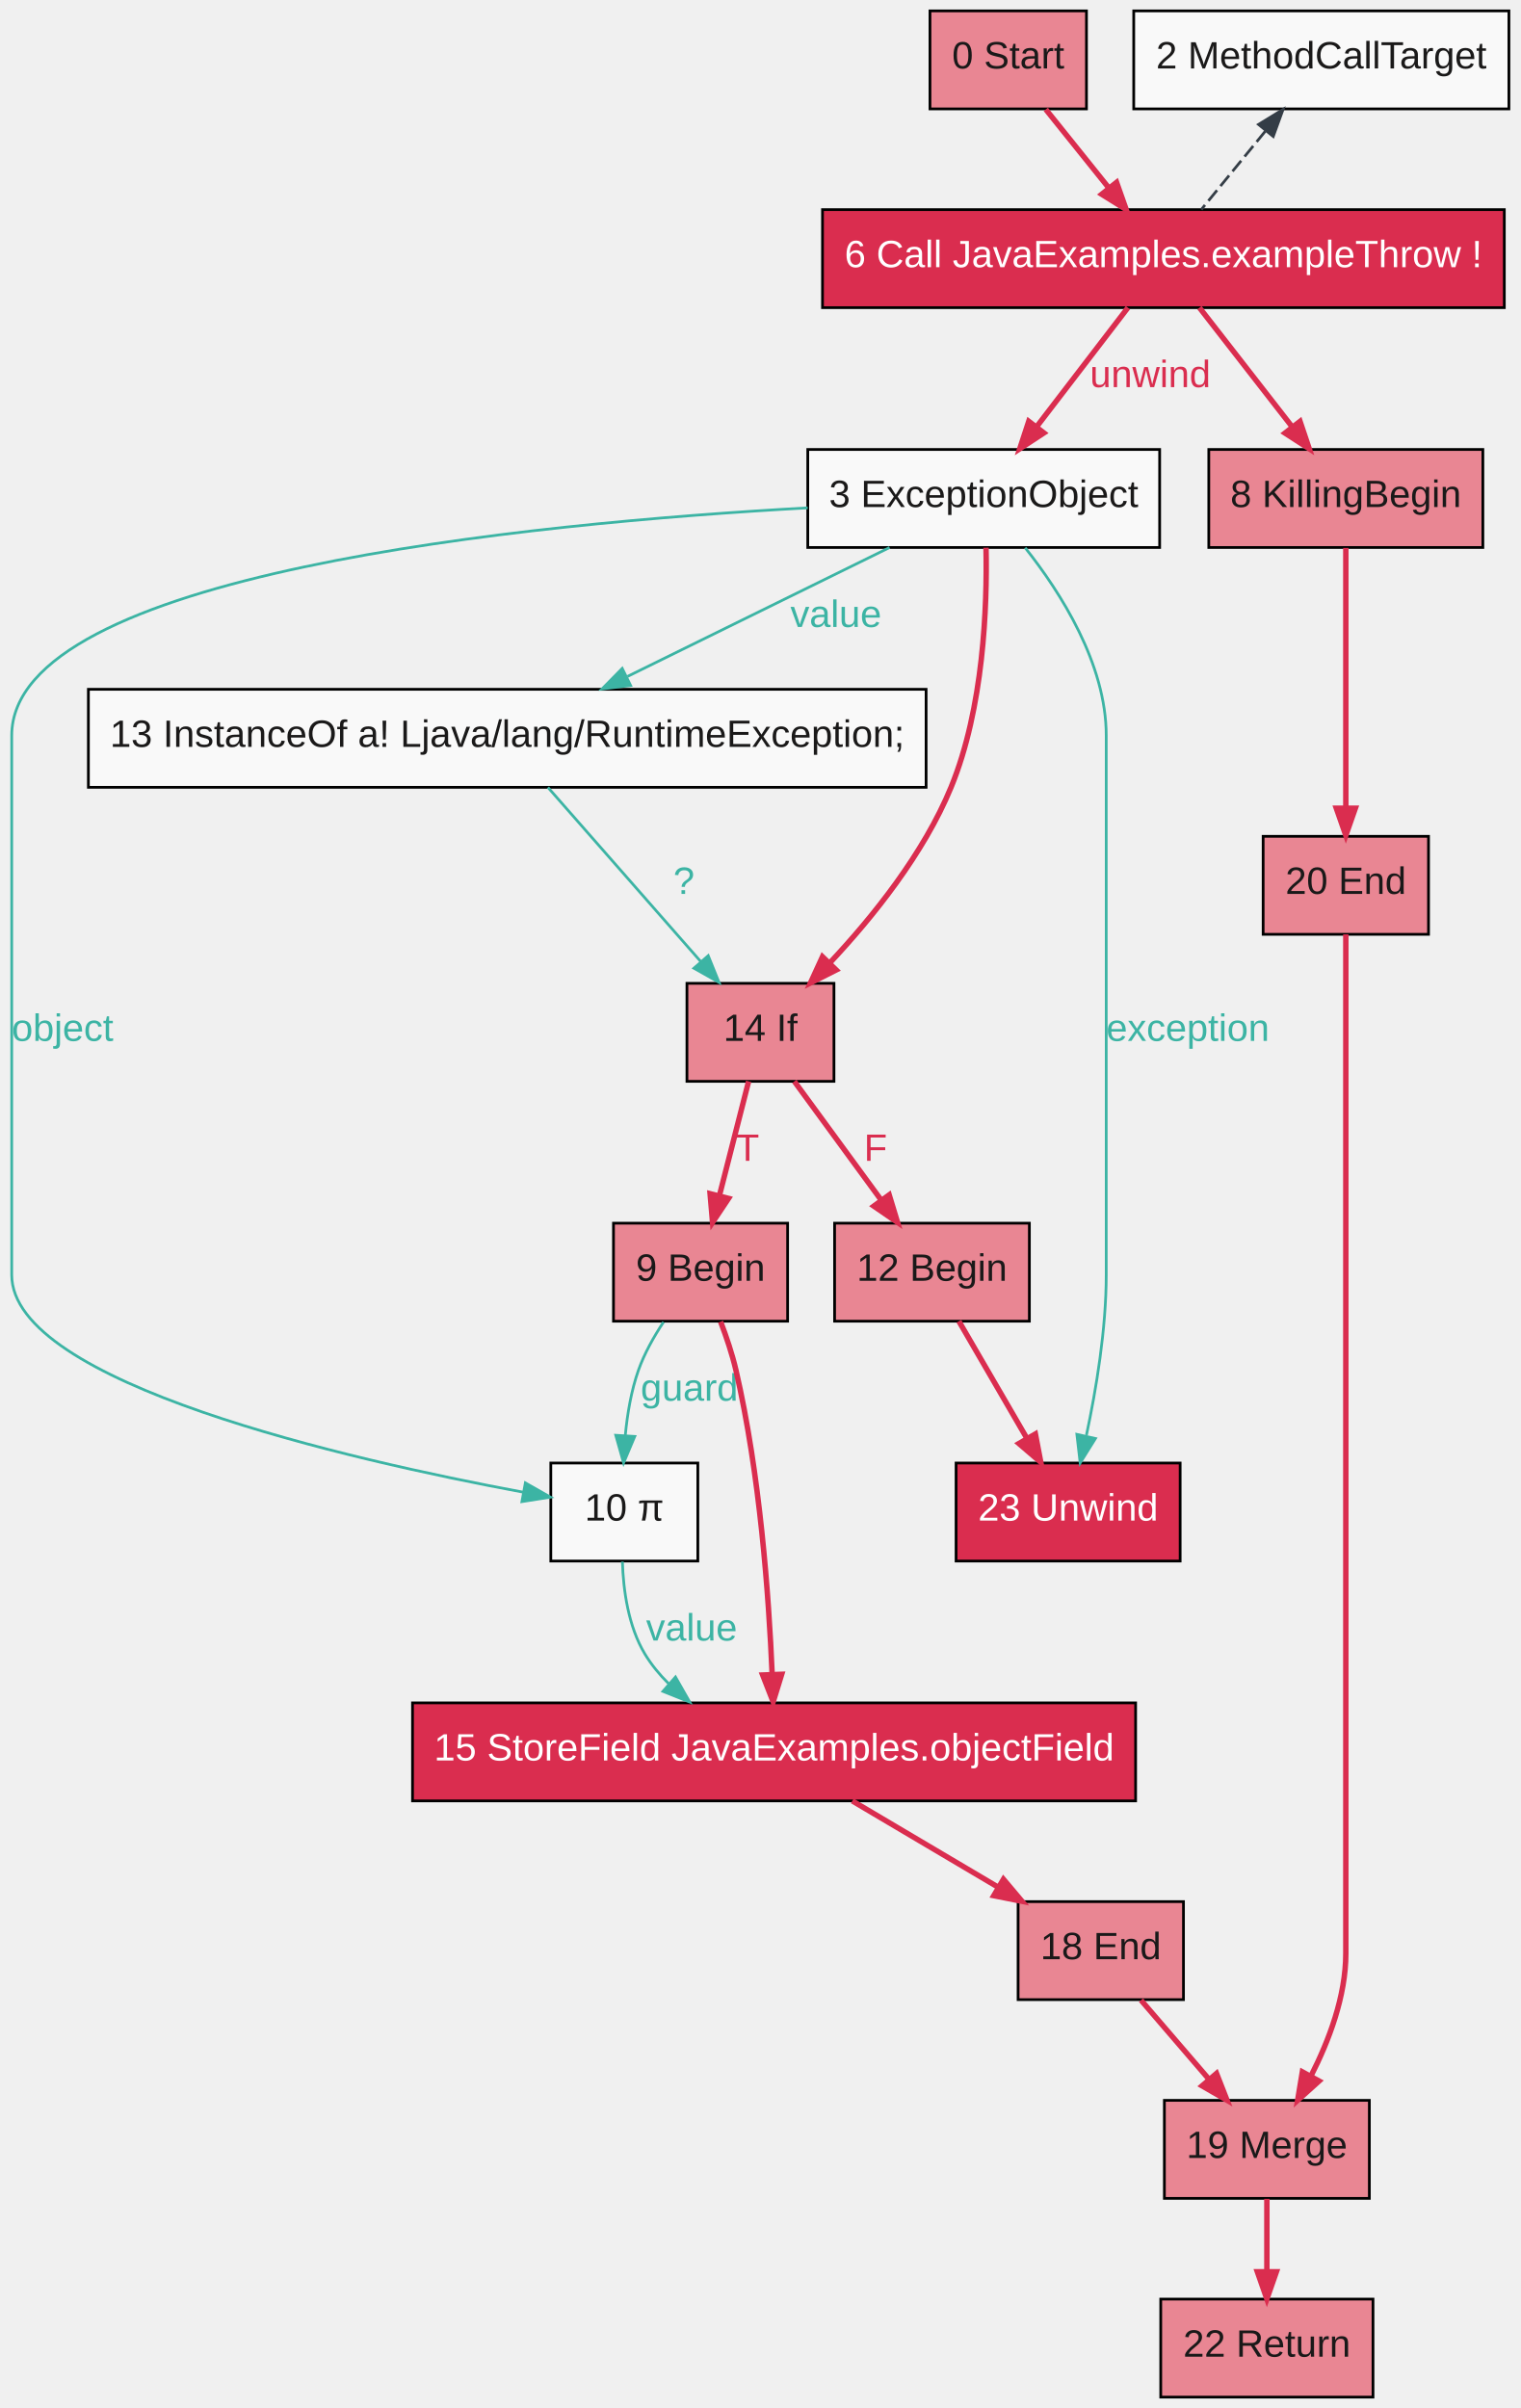
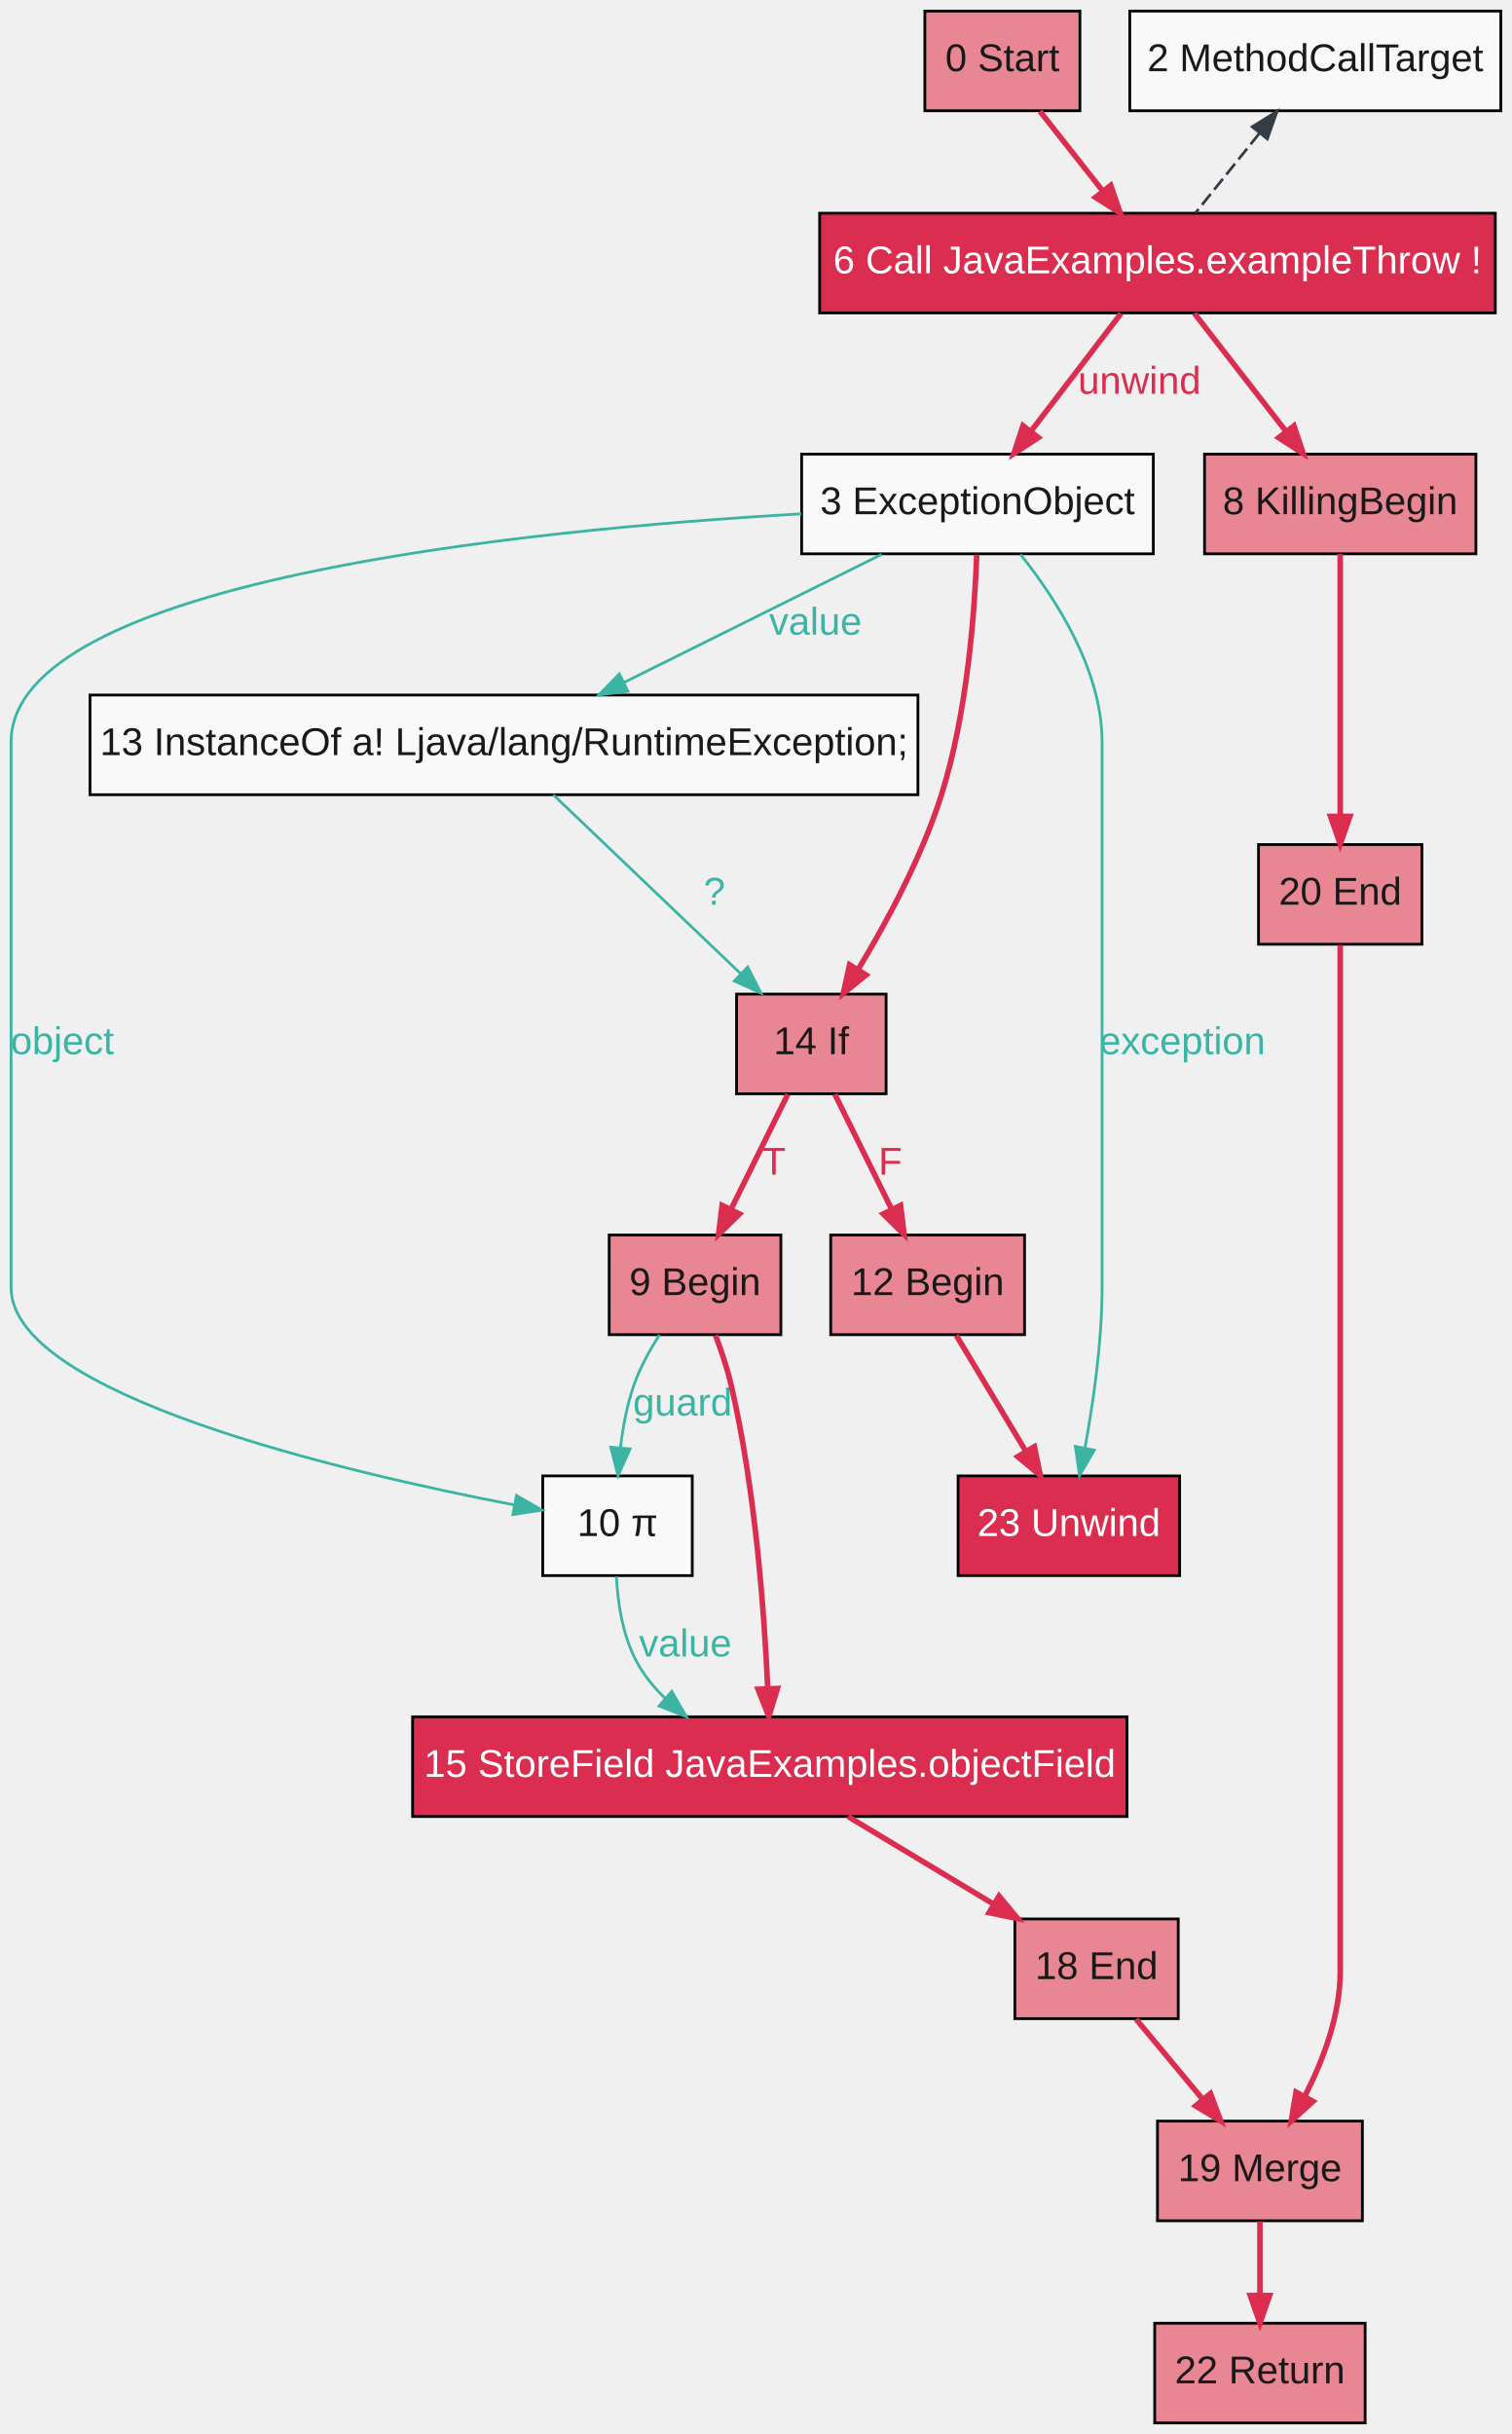
- <svg xmlns="http://www.w3.org/2000/svg" width="558pt" height="884pt" viewBox="0.00 0.00 557.70 884.49">
-   <g id="graph0" class="graph" transform="scale(1 1) rotate(0) translate(4 880.49)">
+ <svg xmlns="http://www.w3.org/2000/svg" width="546pt" height="879pt" viewBox="0.00 0.00 546.00 879.00">
+   <g id="graph0" class="graph" transform="scale(1 1) rotate(0) translate(4 875)">
    <g id="node1" class="node">
-       <polygon fill="#e98693" stroke="black" points="394.74,-876.49 337.26,-876.49 337.26,-840.49 394.74,-840.49 394.74,-876.49" />
-       <text text-anchor="middle" x="366" y="-855.34" font-family="Arial" font-size="14.00" fill="#1a1919">0 Start</text>
+       <polygon fill="#e98693" stroke="black" points="386,-871 330,-871 330,-835 386,-835 386,-871" />
+       <text text-anchor="middle" x="358" y="-849.3" font-family="Arial" font-size="14.00" fill="#1a1919">0 Start</text>
    </g>
    <g id="node4" class="node">
-       <polygon fill="#da2d4f" stroke="black" points="548.21,-803.49 297.79,-803.49 297.79,-767.49 548.21,-767.49 548.21,-803.49" />
-       <text text-anchor="middle" x="423" y="-782.34" font-family="Arial" font-size="14.00" fill="#ffffff">6 Call JavaExamples.exampleThrow !</text>
+       <polygon fill="#da2d4f" stroke="black" points="536,-798 292,-798 292,-762 536,-762 536,-798" />
+       <text text-anchor="middle" x="414" y="-776.3" font-family="Arial" font-size="14.00" fill="#ffffff">6 Call JavaExamples.exampleThrow !</text>
    </g>
    <g id="edge1" class="edge">
-       <path fill="none" stroke="#da2d4f" stroke-width="2" d="M379.8,-840.31C386.73,-831.67 395.26,-821.05 402.9,-811.53" />
-       <polygon fill="#da2d4f" stroke="#da2d4f" stroke-width="2" points="405.8,-813.51 409.33,-803.52 400.34,-809.13 405.8,-813.51" />
+       <path fill="none" stroke="#da2d4f" stroke-width="2" d="M371.56,-834.81C378.37,-826.18 386.75,-815.56 394.25,-806.03" />
+       <polygon fill="#da2d4f" stroke="#da2d4f" stroke-width="2" points="397.12,-808.05 400.57,-798.03 391.63,-803.71 397.12,-808.05" />
    </g>
    <g id="node2" class="node">
-       <polygon fill="#f9f9f9" stroke="black" points="549.9,-876.49 412.1,-876.49 412.1,-840.49 549.9,-840.49 549.9,-876.49" />
-       <text text-anchor="middle" x="481" y="-855.34" font-family="Arial" font-size="14.00" fill="#1a1919">2 MethodCallTarget</text>
+       <polygon fill="#f9f9f9" stroke="black" points="538,-871 404,-871 404,-835 538,-835 538,-871" />
+       <text text-anchor="middle" x="471" y="-849.3" font-family="Arial" font-size="14.00" fill="#1a1919">2 MethodCallTarget</text>
    </g>
    <g id="edge3" class="edge">
-       <path fill="none" stroke="#343d46" stroke-dasharray="5,2" d="M460.41,-832.28C452.62,-822.75 443.94,-812.13 436.91,-803.52" />
-       <polygon fill="#343d46" stroke="#343d46" points="457.92,-834.78 466.96,-840.31 463.34,-830.35 457.92,-834.78" />
+       <path fill="none" stroke="#343d46" stroke-dasharray="5,2" d="M450.76,-826.79C443.11,-817.26 434.58,-806.64 427.67,-798.03" />
+       <polygon fill="#343d46" stroke="#343d46" points="448.21,-829.21 457.2,-834.81 453.67,-824.82 448.21,-829.21" />
    </g>
    <g id="node3" class="node">
-       <polygon fill="#f9f9f9" stroke="black" points="421.62,-715.39 292.38,-715.39 292.38,-679.39 421.62,-679.39 421.62,-715.39" />
-       <text text-anchor="middle" x="357" y="-694.24" font-family="Arial" font-size="14.00" fill="#1a1919">3 ExceptionObject</text>
+       <polygon fill="#f9f9f9" stroke="black" points="412.5,-711 285.5,-711 285.5,-675 412.5,-675 412.5,-711" />
+       <text text-anchor="middle" x="349" y="-689.3" font-family="Arial" font-size="14.00" fill="#1a1919">3 ExceptionObject</text>
    </g>
    <g id="node7" class="node">
-       <polygon fill="#f9f9f9" stroke="black" points="252,-343.1 198,-343.1 198,-307.1 252,-307.1 252,-343.1" />
-       <text text-anchor="middle" x="225" y="-321.95" font-family="Arial" font-size="14.00" fill="#1a1919">10 π</text>
+       <polygon fill="#f9f9f9" stroke="black" points="246,-342 192,-342 192,-306 246,-306 246,-342" />
+       <text text-anchor="middle" x="219" y="-320.3" font-family="Arial" font-size="14.00" fill="#1a1919">10 π</text>
    </g>
    <g id="edge9" class="edge">
-       <path fill="none" stroke="#3cb4a4" d="M292.35,-693.95C189.47,-688.27 0,-669.75 0,-610.3 0,-610.3 0,-610.3 0,-412.2 0,-372.48 123.84,-344.3 187.77,-332.41" />
-       <polygon fill="#3cb4a4" stroke="#3cb4a4" points="188.65,-335.81 197.86,-330.57 187.39,-328.92 188.65,-335.81" />
-       <text text-anchor="middle" x="18.68" y="-498.15" font-family="arial" font-size="14.00" fill="#3cb4a4">object</text>
+       <path fill="none" stroke="#3cb4a4" d="M285.39,-689.44C184.73,-683.64 0,-665.07 0,-607 0,-607 0,-607 0,-410 0,-371.46 119.34,-343.5 181.83,-331.5" />
+       <polygon fill="#3cb4a4" stroke="#3cb4a4" points="182.52,-334.93 191.71,-329.65 181.23,-328.05 182.52,-334.93" />
+       <text text-anchor="middle" x="18.5" y="-494.3" font-family="arial" font-size="14.00" fill="#3cb4a4">object</text>
    </g>
    <g id="node9" class="node">
-       <polygon fill="#f9f9f9" stroke="black" points="335.84,-627.3 28.16,-627.3 28.16,-591.3 335.84,-591.3 335.84,-627.3" />
-       <text text-anchor="middle" x="182" y="-606.15" font-family="Arial" font-size="14.00" fill="#1a1919">13 InstanceOf a! Ljava/lang/RuntimeException;</text>
+       <polygon fill="#f9f9f9" stroke="black" points="327.5,-624 28.5,-624 28.5,-588 327.5,-588 327.5,-624" />
+       <text text-anchor="middle" x="178" y="-602.3" font-family="Arial" font-size="14.00" fill="#1a1919">13 InstanceOf a! Ljava/lang/RuntimeException;</text>
    </g>
    <g id="edge11" class="edge">
-       <path fill="none" stroke="#3cb4a4" d="M322.43,-679.38C294.83,-665.81 255.99,-646.7 226.15,-632.02" />
-       <polygon fill="#3cb4a4" stroke="#3cb4a4" points="227.32,-628.69 216.8,-627.42 224.23,-634.97 227.32,-628.69" />
-       <text text-anchor="middle" x="302.73" y="-650.19" font-family="arial" font-size="14.00" fill="#3cb4a4">value</text>
+       <path fill="none" stroke="#3cb4a4" d="M314.4,-674.8C287.54,-661.45 250.14,-642.86 221.3,-628.52" />
+       <polygon fill="#3cb4a4" stroke="#3cb4a4" points="222.77,-625.35 212.26,-624.03 219.66,-631.62 222.77,-625.35" />
+       <text text-anchor="middle" x="290.5" y="-645.8" font-family="arial" font-size="14.00" fill="#3cb4a4">value</text>
    </g>
    <g id="node10" class="node">
-       <polygon fill="#e98693" stroke="black" points="302,-519.3 248,-519.3 248,-483.3 302,-483.3 302,-519.3" />
-       <text text-anchor="middle" x="275" y="-498.15" font-family="Arial" font-size="14.00" fill="#1a1919">14 If</text>
+       <polygon fill="#e98693" stroke="black" points="316,-516 262,-516 262,-480 316,-480 316,-516" />
+       <text text-anchor="middle" x="289" y="-494.3" font-family="Arial" font-size="14.00" fill="#1a1919">14 If</text>
    </g>
    <g id="edge2" class="edge">
-       <path fill="none" stroke="#da2d4f" stroke-width="2" d="M357.85,-679.31C358.3,-657.91 357.01,-620.51 345,-591.3 334.98,-566.92 316.26,-543.67 300.69,-527.05" />
-       <polygon fill="#da2d4f" stroke="#da2d4f" stroke-width="2" points="302.82,-524.21 293.36,-519.44 297.78,-529.07 302.82,-524.21" />
+       <path fill="none" stroke="#da2d4f" stroke-width="2" d="M348.73,-674.66C347.98,-653.69 345.29,-617.5 336,-588 328.96,-565.64 316.39,-542.27 306.02,-525.1" />
+       <polygon fill="#da2d4f" stroke="#da2d4f" stroke-width="2" points="308.77,-522.9 300.54,-516.24 302.82,-526.58 308.77,-522.9" />
    </g>
    <g id="node16" class="node">
-       <polygon fill="#da2d4f" stroke="black" points="429.15,-343.1 346.85,-343.1 346.85,-307.1 429.15,-307.1 429.15,-343.1" />
-       <text text-anchor="middle" x="388" y="-321.95" font-family="Arial" font-size="14.00" fill="#ffffff">23 Unwind</text>
+       <polygon fill="#da2d4f" stroke="black" points="422,-342 342,-342 342,-306 422,-306 422,-342" />
+       <text text-anchor="middle" x="382" y="-320.3" font-family="Arial" font-size="14.00" fill="#ffffff">23 Unwind</text>
    </g>
    <g id="edge20" class="edge">
-       <path fill="none" stroke="#3cb4a4" d="M372.23,-679.29C385.29,-662.82 402,-636.61 402,-610.3 402,-610.3 402,-610.3 402,-412.2 402,-392.32 398.32,-370.19 394.73,-353.35" />
-       <polygon fill="#3cb4a4" stroke="#3cb4a4" points="398.04,-352.11 392.43,-343.12 391.21,-353.64 398.04,-352.11" />
-       <text text-anchor="middle" x="431.97" y="-498.15" font-family="arial" font-size="14.00" fill="#3cb4a4">exception</text>
+       <path fill="none" stroke="#3cb4a4" d="M364.49,-674.83C377.5,-658.58 394,-632.88 394,-607 394,-607 394,-607 394,-410 394,-390.56 390.89,-368.87 387.83,-352.26" />
+       <polygon fill="#3cb4a4" stroke="#3cb4a4" points="391.21,-351.3 385.86,-342.16 384.34,-352.64 391.21,-351.3" />
+       <text text-anchor="middle" x="423" y="-494.3" font-family="arial" font-size="14.00" fill="#3cb4a4">exception</text>
    </g>
    <g id="edge5" class="edge">
-       <path fill="none" stroke="#da2d4f" stroke-width="2" d="M409.96,-767.48C400.44,-755.06 387.37,-738.01 376.6,-723.96" />
-       <polygon fill="#da2d4f" stroke="#da2d4f" stroke-width="2" points="379.1,-721.47 370.24,-715.66 373.54,-725.73 379.1,-721.47" />
-       <text text-anchor="middle" x="418.18" y="-738.29" font-family="arial" font-size="14.00" fill="#da2d4f">unwind</text>
+       <path fill="none" stroke="#da2d4f" stroke-width="2" d="M400.85,-761.8C391.51,-749.59 378.82,-732.99 368.33,-719.28" />
+       <polygon fill="#da2d4f" stroke="#da2d4f" stroke-width="2" points="370.99,-716.99 362.13,-711.18 365.43,-721.25 370.99,-716.99" />
+       <text text-anchor="middle" x="407.5" y="-732.8" font-family="arial" font-size="14.00" fill="#da2d4f">unwind</text>
    </g>
    <g id="node5" class="node">
-       <polygon fill="#e98693" stroke="black" points="540.33,-715.39 439.67,-715.39 439.67,-679.39 540.33,-679.39 540.33,-715.39" />
-       <text text-anchor="middle" x="490" y="-694.24" font-family="Arial" font-size="14.00" fill="#1a1919">8 KillingBegin</text>
+       <polygon fill="#e98693" stroke="black" points="529,-711 431,-711 431,-675 529,-675 529,-711" />
+       <text text-anchor="middle" x="480" y="-689.3" font-family="Arial" font-size="14.00" fill="#1a1919">8 KillingBegin</text>
    </g>
    <g id="edge4" class="edge">
-       <path fill="none" stroke="#da2d4f" stroke-width="2" d="M436.24,-767.48C445.99,-754.95 459.42,-737.69 470.41,-723.56" />
-       <polygon fill="#da2d4f" stroke="#da2d4f" stroke-width="2" points="473.18,-725.71 476.56,-715.66 467.66,-721.41 473.18,-725.71" />
+       <path fill="none" stroke="#da2d4f" stroke-width="2" d="M427.36,-761.8C436.84,-749.59 449.72,-732.99 460.37,-719.28" />
+       <polygon fill="#da2d4f" stroke="#da2d4f" stroke-width="2" points="463.3,-721.22 466.66,-711.18 457.77,-716.93 463.3,-721.22" />
    </g>
    <g id="node14" class="node">
-       <polygon fill="#e98693" stroke="black" points="520.37,-573.3 459.63,-573.3 459.63,-537.3 520.37,-537.3 520.37,-573.3" />
-       <text text-anchor="middle" x="490" y="-552.15" font-family="Arial" font-size="14.00" fill="#1a1919">20 End</text>
+       <polygon fill="#e98693" stroke="black" points="509.5,-570 450.5,-570 450.5,-534 509.5,-534 509.5,-570" />
+       <text text-anchor="middle" x="480" y="-548.3" font-family="Arial" font-size="14.00" fill="#1a1919">20 End</text>
    </g>
    <g id="edge6" class="edge">
-       <path fill="none" stroke="#da2d4f" stroke-width="2" d="M490,-679.22C490,-655.37 490,-611.99 490,-583.66" />
-       <polygon fill="#da2d4f" stroke="#da2d4f" stroke-width="2" points="493.5,-583.62 490,-573.62 486.5,-583.62 493.5,-583.62" />
+       <path fill="none" stroke="#da2d4f" stroke-width="2" d="M480,-674.96C480,-651.4 480,-608.64 480,-580.53" />
+       <polygon fill="#da2d4f" stroke="#da2d4f" stroke-width="2" points="483.5,-580.18 480,-570.18 476.5,-580.18 483.5,-580.18" />
    </g>
    <g id="node6" class="node">
-       <polygon fill="#e98693" stroke="black" points="284.98,-431.2 221.02,-431.2 221.02,-395.2 284.98,-395.2 284.98,-431.2" />
-       <text text-anchor="middle" x="253" y="-410.05" font-family="Arial" font-size="14.00" fill="#1a1919">9 Begin</text>
+       <polygon fill="#e98693" stroke="black" points="278,-429 216,-429 216,-393 278,-393 278,-429" />
+       <text text-anchor="middle" x="247" y="-407.3" font-family="Arial" font-size="14.00" fill="#1a1919">9 Begin</text>
    </g>
    <g id="edge8" class="edge">
-       <path fill="none" stroke="#3cb4a4" d="M239.41,-394.9C235.83,-389.51 232.37,-383.35 230.19,-377.2 227.54,-369.68 226.11,-361.19 225.36,-353.31" />
-       <polygon fill="#3cb4a4" stroke="#3cb4a4" points="228.84,-352.87 224.73,-343.11 221.86,-353.3 228.84,-352.87" />
-       <text text-anchor="middle" x="248.9" y="-366" font-family="arial" font-size="14.00" fill="#3cb4a4">guard</text>
+       <path fill="none" stroke="#3cb4a4" d="M234.2,-392.98C230.66,-387.5 227.2,-381.22 225,-375 222.46,-367.83 220.96,-359.76 220.07,-352.23" />
+       <polygon fill="#3cb4a4" stroke="#3cb4a4" points="223.54,-351.75 219.2,-342.09 216.57,-352.35 223.54,-351.75" />
+       <text text-anchor="middle" x="242.5" y="-363.8" font-family="arial" font-size="14.00" fill="#3cb4a4">guard</text>
    </g>
    <g id="node11" class="node">
-       <polygon fill="#da2d4f" stroke="black" points="412.79,-255 147.21,-255 147.21,-219 412.79,-219 412.79,-255" />
-       <text text-anchor="middle" x="280" y="-233.85" font-family="Arial" font-size="14.00" fill="#ffffff">15 StoreField JavaExamples.objectField</text>
+       <polygon fill="#da2d4f" stroke="black" points="403,-255 145,-255 145,-219 403,-219 403,-255" />
+       <text text-anchor="middle" x="274" y="-233.3" font-family="Arial" font-size="14.00" fill="#ffffff">15 StoreField JavaExamples.objectField</text>
    </g>
    <g id="edge7" class="edge">
-       <path fill="none" stroke="#da2d4f" stroke-width="2" d="M260.37,-395.02C262.5,-389.43 264.62,-383.13 266,-377.2 274.82,-339.18 278.08,-294.05 279.29,-265.72" />
-       <polygon fill="#da2d4f" stroke="#da2d4f" stroke-width="2" points="282.8,-265.5 279.67,-255.37 275.81,-265.24 282.8,-265.5" />
+       <path fill="none" stroke="#da2d4f" stroke-width="2" d="M254.37,-392.82C256.5,-387.23 258.62,-380.93 260,-375 268.71,-337.59 272,-293.17 273.25,-265.28" />
+       <polygon fill="#da2d4f" stroke="#da2d4f" stroke-width="2" points="276.75,-265.23 273.64,-255.1 269.76,-264.96 276.75,-265.23" />
    </g>
    <g id="edge15" class="edge">
-       <path fill="none" stroke="#3cb4a4" d="M224.3,-306.89C224.62,-296.42 226.44,-283.15 232.53,-273 234.91,-269.04 237.92,-265.39 241.27,-262.07" />
-       <polygon fill="#3cb4a4" stroke="#3cb4a4" points="243.79,-264.51 249.03,-255.3 239.19,-259.23 243.79,-264.51" />
-       <text text-anchor="middle" x="249.73" y="-277.9" font-family="arial" font-size="14.00" fill="#3cb4a4">value</text>
+       <path fill="none" stroke="#3cb4a4" d="M218.6,-305.69C219.11,-295.52 221.08,-282.77 227,-273 229.5,-268.87 232.7,-265.06 236.24,-261.61" />
+       <polygon fill="#3cb4a4" stroke="#3cb4a4" points="238.6,-264.19 243.88,-255.01 234.02,-258.89 238.6,-264.19" />
+       <text text-anchor="middle" x="243.5" y="-276.8" font-family="arial" font-size="14.00" fill="#3cb4a4">value</text>
    </g>
    <g id="node8" class="node">
-       <polygon fill="#e98693" stroke="black" points="373.77,-431.2 302.23,-431.2 302.23,-395.2 373.77,-395.2 373.77,-431.2" />
-       <text text-anchor="middle" x="338" y="-410.05" font-family="Arial" font-size="14.00" fill="#1a1919">12 Begin</text>
+       <polygon fill="#e98693" stroke="black" points="366,-429 296,-429 296,-393 366,-393 366,-429" />
+       <text text-anchor="middle" x="331" y="-407.3" font-family="Arial" font-size="14.00" fill="#1a1919">12 Begin</text>
    </g>
    <g id="edge10" class="edge">
-       <path fill="none" stroke="#da2d4f" stroke-width="2" d="M347.88,-395.19C355.02,-382.89 364.81,-366.04 372.92,-352.06" />
-       <polygon fill="#da2d4f" stroke="#da2d4f" stroke-width="2" points="375.98,-353.77 377.97,-343.37 369.92,-350.26 375.98,-353.77" />
+       <path fill="none" stroke="#da2d4f" stroke-width="2" d="M341.32,-392.8C348.51,-380.82 358.23,-364.62 366.37,-351.06" />
+       <polygon fill="#da2d4f" stroke="#da2d4f" stroke-width="2" points="369.55,-352.55 371.69,-342.18 363.55,-348.95 369.55,-352.55" />
    </g>
    <g id="edge12" class="edge">
-       <path fill="none" stroke="#3cb4a4" d="M196.94,-591.27C212.11,-573.98 235.74,-547.04 253.04,-527.33" />
-       <polygon fill="#3cb4a4" stroke="#3cb4a4" points="255.82,-529.46 259.79,-519.64 250.56,-524.85 255.82,-529.46" />
-       <text text-anchor="middle" x="246.89" y="-552.15" font-family="arial" font-size="14.00" fill="#3cb4a4">?</text>
+       <path fill="none" stroke="#3cb4a4" d="M195.83,-587.97C214.17,-570.46 242.9,-543.02 263.61,-523.25" />
+       <polygon fill="#3cb4a4" stroke="#3cb4a4" points="266.03,-525.78 270.84,-516.34 261.19,-520.72 266.03,-525.78" />
+       <text text-anchor="middle" x="254" y="-548.3" font-family="arial" font-size="14.00" fill="#3cb4a4">?</text>
    </g>
    <g id="edge13" class="edge">
-       <path fill="none" stroke="#da2d4f" stroke-width="2" d="M270.65,-483.29C267.6,-471.34 263.45,-455.1 259.94,-441.37" />
-       <polygon fill="#da2d4f" stroke="#da2d4f" stroke-width="2" points="263.28,-440.29 257.41,-431.47 256.5,-442.02 263.28,-440.29" />
-       <text text-anchor="middle" x="270.28" y="-454.1" font-family="arial" font-size="14.00" fill="#da2d4f">T</text>
+       <path fill="none" stroke="#da2d4f" stroke-width="2" d="M280.5,-479.8C274.64,-467.93 266.73,-451.93 260.07,-438.45" />
+       <polygon fill="#da2d4f" stroke="#da2d4f" stroke-width="2" points="263.05,-436.59 255.49,-429.18 256.78,-439.69 263.05,-436.59" />
+       <text text-anchor="middle" x="275.5" y="-450.8" font-family="arial" font-size="14.00" fill="#da2d4f">T</text>
    </g>
    <g id="edge14" class="edge">
-       <path fill="none" stroke="#da2d4f" stroke-width="2" d="M287.45,-483.29C296.53,-470.87 309.01,-453.82 319.29,-439.76" />
-       <polygon fill="#da2d4f" stroke="#da2d4f" stroke-width="2" points="322.28,-441.6 325.36,-431.47 316.63,-437.47 322.28,-441.6" />
-       <text text-anchor="middle" x="317.28" y="-454.1" font-family="arial" font-size="14.00" fill="#da2d4f">F</text>
+       <path fill="none" stroke="#da2d4f" stroke-width="2" d="M297.5,-479.8C303.36,-467.93 311.27,-451.93 317.93,-438.45" />
+       <polygon fill="#da2d4f" stroke="#da2d4f" stroke-width="2" points="321.22,-439.69 322.51,-429.18 314.95,-436.59 321.22,-439.69" />
+       <text text-anchor="middle" x="317.5" y="-450.8" font-family="arial" font-size="14.00" fill="#da2d4f">F</text>
    </g>
    <g id="node12" class="node">
-       <polygon fill="#e98693" stroke="black" points="430.37,-182 369.63,-182 369.63,-146 430.37,-146 430.37,-182" />
-       <text text-anchor="middle" x="400" y="-160.85" font-family="Arial" font-size="14.00" fill="#1a1919">18 End</text>
+       <polygon fill="#e98693" stroke="black" points="421.5,-182 362.5,-182 362.5,-146 421.5,-146 421.5,-182" />
+       <text text-anchor="middle" x="392" y="-160.3" font-family="Arial" font-size="14.00" fill="#1a1919">18 End</text>
    </g>
    <g id="edge16" class="edge">
-       <path fill="none" stroke="#da2d4f" stroke-width="2" d="M308.74,-218.99C324.8,-209.49 345.01,-197.54 362.32,-187.29" />
-       <polygon fill="#da2d4f" stroke="#da2d4f" stroke-width="2" points="364.25,-190.22 371.08,-182.11 360.69,-184.19 364.25,-190.22" />
+       <path fill="none" stroke="#da2d4f" stroke-width="2" d="M302.26,-218.99C318.06,-209.49 337.93,-197.54 354.95,-187.29" />
+       <polygon fill="#da2d4f" stroke="#da2d4f" stroke-width="2" points="356.79,-190.27 363.56,-182.11 353.18,-184.27 356.79,-190.27" />
    </g>
    <g id="node13" class="node">
-       <polygon fill="#e98693" stroke="black" points="498.64,-109 423.36,-109 423.36,-73 498.64,-73 498.64,-109" />
-       <text text-anchor="middle" x="461" y="-87.85" font-family="Arial" font-size="14.00" fill="#1a1919">19 Merge</text>
+       <polygon fill="#e98693" stroke="black" points="488,-109 414,-109 414,-73 488,-73 488,-109" />
+       <text text-anchor="middle" x="451" y="-87.3" font-family="Arial" font-size="14.00" fill="#1a1919">19 Merge</text>
    </g>
    <g id="edge17" class="edge">
-       <path fill="none" stroke="#da2d4f" stroke-width="2" d="M414.77,-145.81C422.26,-137.09 431.5,-126.34 439.74,-116.75" />
-       <polygon fill="#da2d4f" stroke="#da2d4f" stroke-width="2" points="442.51,-118.89 446.37,-109.03 437.2,-114.33 442.51,-118.89" />
+       <path fill="none" stroke="#da2d4f" stroke-width="2" d="M406.28,-145.81C413.53,-137.09 422.46,-126.34 430.44,-116.75" />
+       <polygon fill="#da2d4f" stroke="#da2d4f" stroke-width="2" points="433.15,-118.96 436.85,-109.03 427.77,-114.48 433.15,-118.96" />
    </g>
    <g id="node15" class="node">
-       <polygon fill="#e98693" stroke="black" points="499.98,-36 422.02,-36 422.02,0 499.98,0 499.98,-36" />
-       <text text-anchor="middle" x="461" y="-14.85" font-family="Arial" font-size="14.00" fill="#1a1919">22 Return</text>
+       <polygon fill="#e98693" stroke="black" points="489,-36 413,-36 413,0 489,0 489,-36" />
+       <text text-anchor="middle" x="451" y="-14.3" font-family="Arial" font-size="14.00" fill="#1a1919">22 Return</text>
    </g>
    <g id="edge19" class="edge">
-       <path fill="none" stroke="#da2d4f" stroke-width="2" d="M461,-72.81C461,-64.79 461,-55.05 461,-46.07" />
-       <polygon fill="#da2d4f" stroke="#da2d4f" stroke-width="2" points="464.5,-46.03 461,-36.03 457.5,-46.03 464.5,-46.03" />
+       <path fill="none" stroke="#da2d4f" stroke-width="2" d="M451,-72.81C451,-64.79 451,-55.05 451,-46.07" />
+       <polygon fill="#da2d4f" stroke="#da2d4f" stroke-width="2" points="454.5,-46.03 451,-36.03 447.5,-46.03 454.5,-46.03" />
    </g>
    <g id="edge18" class="edge">
-       <path fill="none" stroke="#da2d4f" stroke-width="2" d="M490,-537.29C490,-518.1 490,-485.93 490,-458.25 490,-458.25 490,-458.25 490,-163 490,-147.25 483.81,-130.9 477.15,-117.86" />
-       <polygon fill="#da2d4f" stroke="#da2d4f" stroke-width="2" points="480.17,-116.1 472.3,-109.01 474.03,-119.46 480.17,-116.1" />
+       <path fill="none" stroke="#da2d4f" stroke-width="2" d="M480,-533.75C480,-514.62 480,-482.86 480,-455.5 480,-455.5 480,-455.5 480,-163 480,-147.25 473.81,-130.9 467.15,-117.86" />
+       <polygon fill="#da2d4f" stroke="#da2d4f" stroke-width="2" points="470.17,-116.1 462.3,-109.01 464.03,-119.46 470.17,-116.1" />
    </g>
  </g>
</svg>
